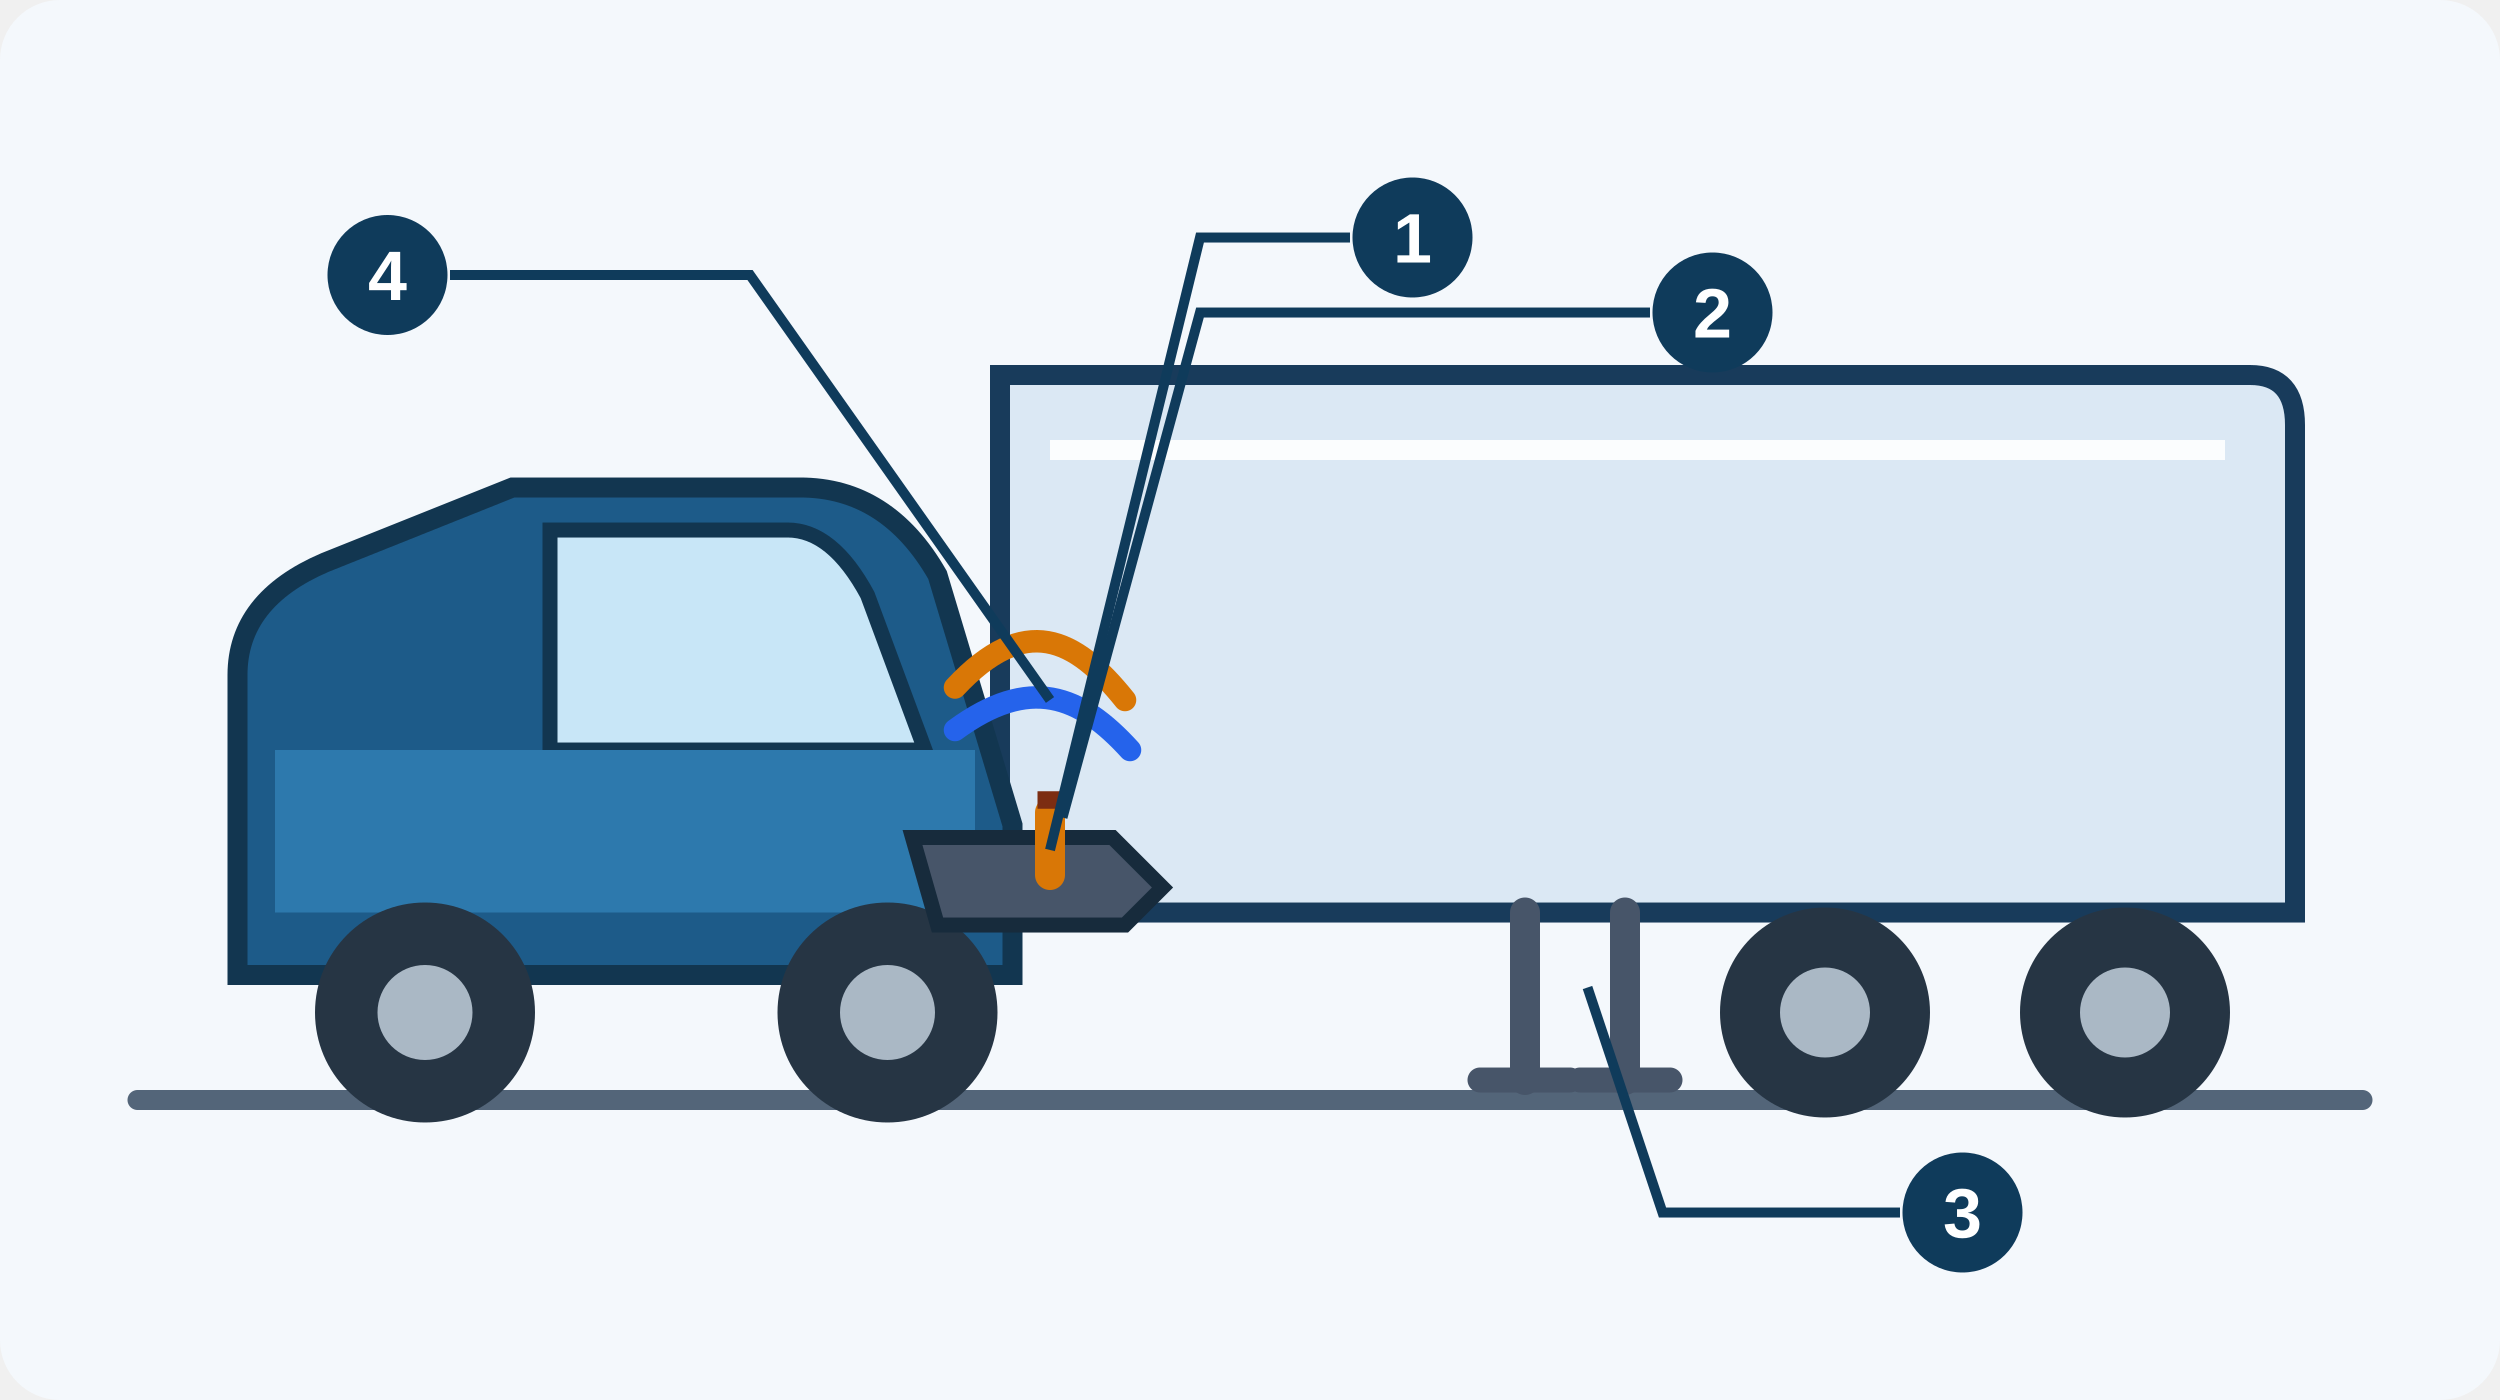
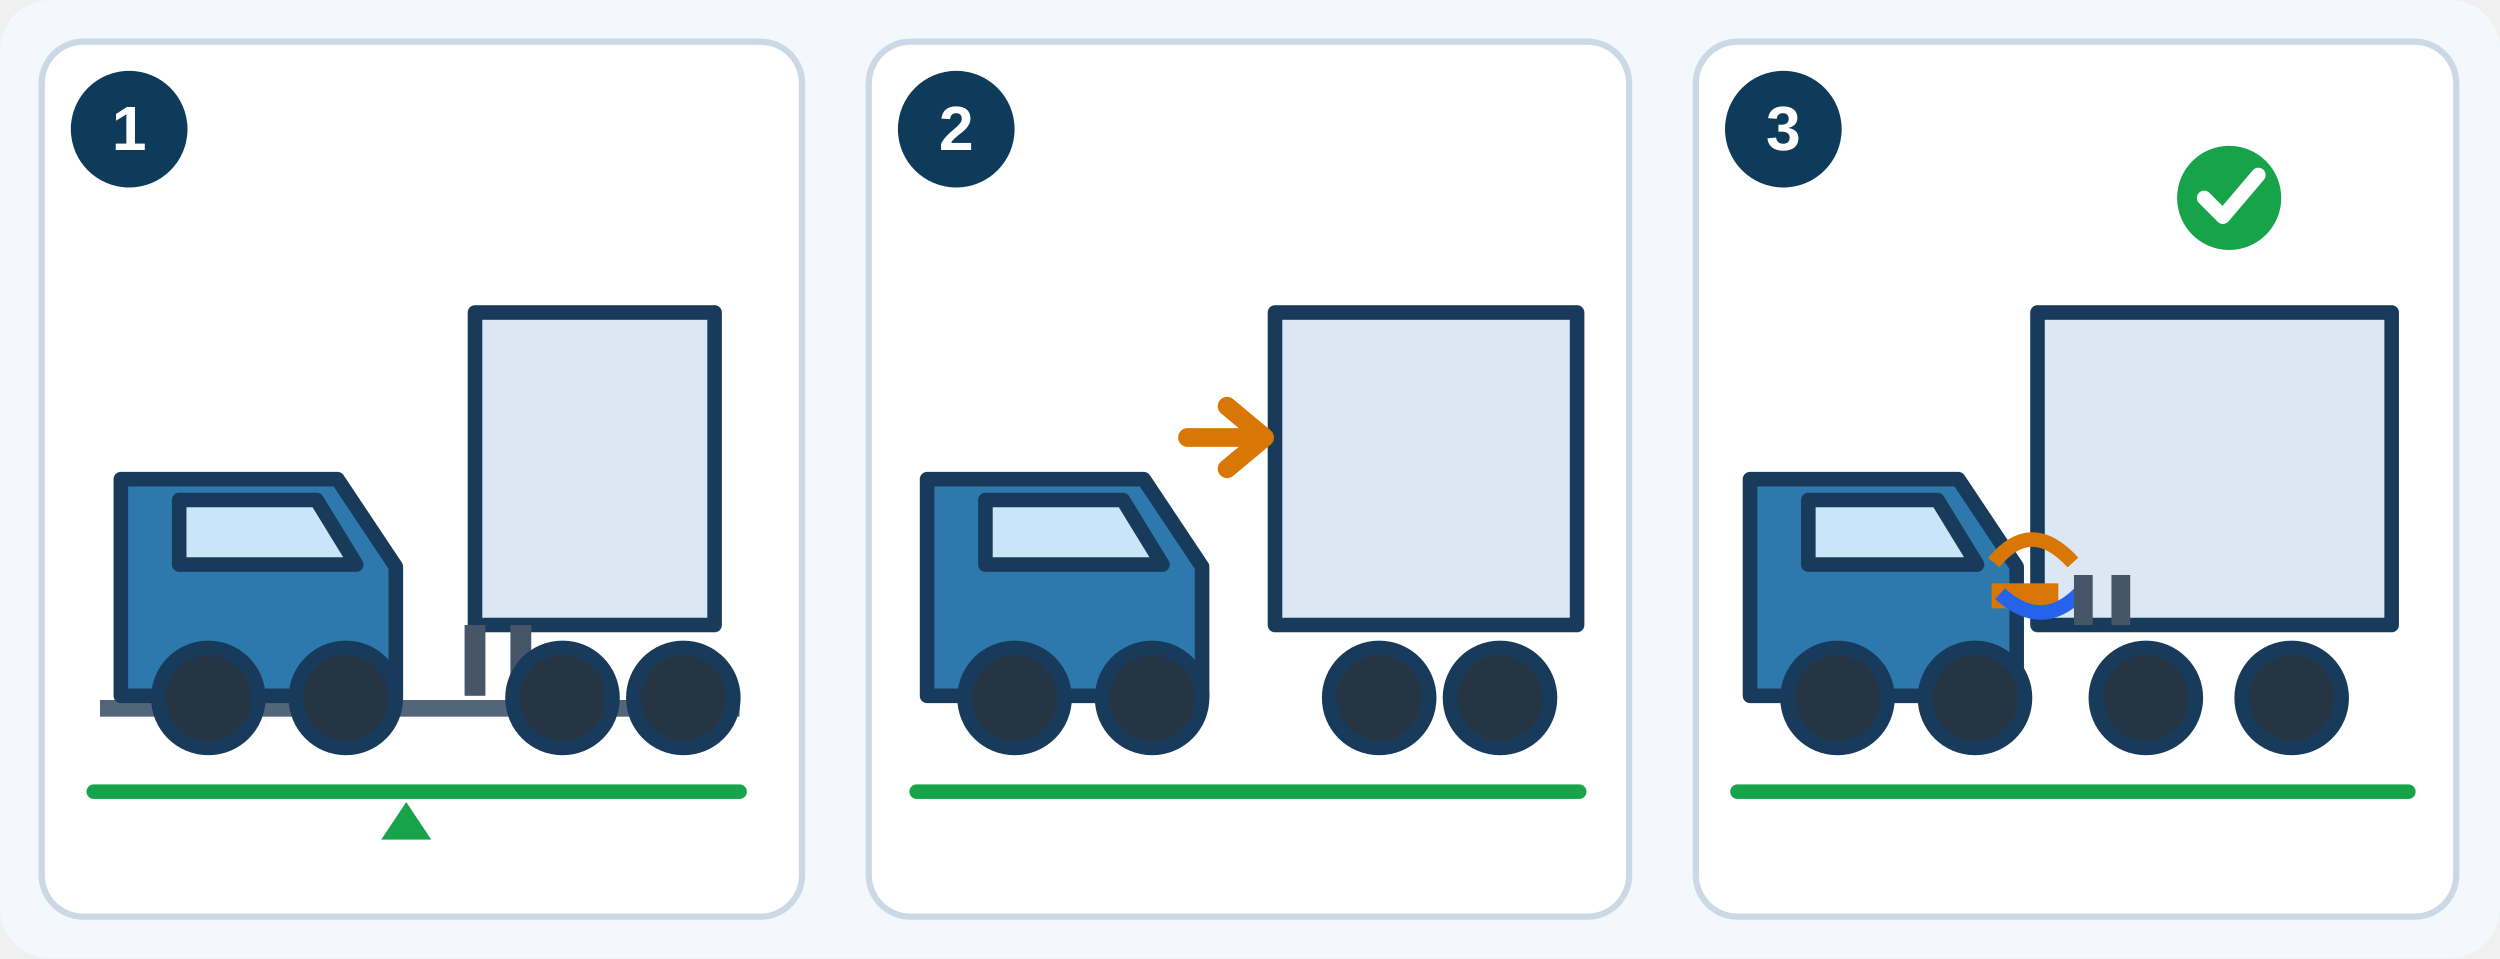
- <svg xmlns="http://www.w3.org/2000/svg" viewBox="0 0 1000 560" role="img" aria-labelledby="title desc">
-   <rect width="1000" height="560" rx="24" fill="#f4f8fc" />
-   <path d="M55 440H945" stroke="#536579" stroke-width="8" stroke-linecap="round" />
-   <path d="M400 150H900Q918 150 918 170V365H400Z" fill="#dbe8f4" stroke="#183b5b" stroke-width="8" />
-   <path d="M420 180H890" stroke="#fff" stroke-width="8" opacity=".9" />
-   <circle cx="730" cy="405" r="42" fill="#263544" />
-   <circle cx="730" cy="405" r="18" fill="#aab8c5" />
-   <circle cx="850" cy="405" r="42" fill="#263544" />
-   <circle cx="850" cy="405" r="18" fill="#aab8c5" />
-   <path d="M95 270Q95 240 130 225L205 195H320Q355 195 375 230L405 330V390H95Z" fill="#1d5b89" stroke="#123650" stroke-width="8" />
-   <path d="M220 212H315Q333 212 347 238L370 300H220Z" fill="#c8e6f7" stroke="#123650" stroke-width="6" />
-   <path d="M110 300H390V365H110Z" fill="#2d79ad" />
-   <circle cx="170" cy="405" r="44" fill="#263544" />
-   <circle cx="170" cy="405" r="19" fill="#aab8c5" />
-   <circle cx="355" cy="405" r="44" fill="#263544" />
-   <circle cx="355" cy="405" r="19" fill="#aab8c5" />
-   <path d="M365 335L445 335L465 355L450 370H375Z" fill="#475569" stroke="#172b3c" stroke-width="6" />
-   <path d="M420 325V350" stroke="#d97706" stroke-width="12" stroke-linecap="round" />
-   <path d="M415 320L425 320" stroke="#7c2d12" stroke-width="7" />
-   <path d="M610 365V432M650 365V432" stroke="#475569" stroke-width="12" stroke-linecap="round" />
-   <path d="M592 432H628M632 432H668" stroke="#475569" stroke-width="10" stroke-linecap="round" />
-   <path d="M382 275C410 245 430 255 450 280" fill="none" stroke="#d97706" stroke-width="9" stroke-linecap="round" />
-   <path d="M382 292C412 270 432 278 452 300" fill="none" stroke="#2563eb" stroke-width="9" stroke-linecap="round" />
-   <g fill="none" stroke="#0f3b5b" stroke-width="4">
-     <path d="M420 340L480 95H540" />
-     <path d="M425 327L480 125H660" />
-     <path d="M635 395L665 485H760" />
-     <path d="M420 280L300 110H180" />
+ <svg xmlns="http://www.w3.org/2000/svg" viewBox="0 0 1200 460" role="img" aria-labelledby="title desc">
+   <rect width="1200" height="460" rx="24" fill="#f4f8fc" />
+   <g font-family="Arial,sans-serif" font-weight="700" text-anchor="middle">
+     <rect x="20" y="20" width="365" height="420" rx="20" fill="#fff" stroke="#cbd8e5" stroke-width="3" />
+     <rect x="417" y="20" width="365" height="420" rx="20" fill="#fff" stroke="#cbd8e5" stroke-width="3" />
+     <rect x="814" y="20" width="365" height="420" rx="20" fill="#fff" stroke="#cbd8e5" stroke-width="3" />
+     <circle cx="62" cy="62" r="28" fill="#0f3b5b" />
+     <text x="62" y="72" font-size="30" fill="#fff">1</text>
+     <circle cx="459" cy="62" r="28" fill="#0f3b5b" />
+     <text x="459" y="72" font-size="30" fill="#fff">2</text>
+     <circle cx="856" cy="62" r="28" fill="#0f3b5b" />
+     <text x="856" y="72" font-size="30" fill="#fff">3</text>
  </g>
-   <g font-family="Arial,sans-serif" font-size="28" font-weight="700" text-anchor="middle">
-     <circle cx="565" cy="95" r="24" fill="#0f3b5b" />
-     <text x="565" y="105" fill="#fff">1</text>
-     <circle cx="685" cy="125" r="24" fill="#0f3b5b" />
-     <text x="685" y="135" fill="#fff">2</text>
-     <circle cx="785" cy="485" r="24" fill="#0f3b5b" />
-     <text x="785" y="495" fill="#fff">3</text>
-     <circle cx="155" cy="110" r="24" fill="#0f3b5b" />
-     <text x="155" y="120" fill="#fff">4</text>
+   <g stroke="#183b5b" stroke-width="7" stroke-linejoin="round">
+     <path d="M48 340H355" stroke="#536579" stroke-width="8" />
+     <path d="M58 230h104l28 42v62H58z" fill="#2d79ad" />
+     <path d="M86 240h66l19 31H86z" fill="#c8e6f7" />
+     <circle cx="100" cy="335" r="24" fill="#263544" />
+     <circle cx="166" cy="335" r="24" fill="#263544" />
+     <path d="M228 150h115v150H228z" fill="#dbe8f4" />
+     <path d="M228 300v34M250 300v34" stroke="#475569" stroke-width="10" />
+     <circle cx="270" cy="335" r="24" fill="#263544" />
+     <circle cx="328" cy="335" r="24" fill="#263544" />
  </g>
+   <path d="M45 380H355" stroke="#16a34a" stroke-width="7" stroke-linecap="round" />
+   <path d="M195 385l-12 18h24z" fill="#16a34a" />
+   <g stroke="#183b5b" stroke-width="7" stroke-linejoin="round">
+     <path d="M445 230h104l28 42v62H445z" fill="#2d79ad" />
+     <path d="M473 240h66l19 31h-85z" fill="#c8e6f7" />
+     <circle cx="487" cy="335" r="24" fill="#263544" />
+     <circle cx="553" cy="335" r="24" fill="#263544" />
+     <path d="M612 150h145v150H612z" fill="#dbe8f4" />
+     <circle cx="662" cy="335" r="24" fill="#263544" />
+     <circle cx="720" cy="335" r="24" fill="#263544" />
+   </g>
+   <path d="M570 210H600" stroke="#d97706" stroke-width="9" stroke-linecap="round" />
+   <path d="M589 195l18 15-18 15" fill="none" stroke="#d97706" stroke-width="9" stroke-linecap="round" stroke-linejoin="round" />
+   <path d="M440 380H758" stroke="#16a34a" stroke-width="7" stroke-linecap="round" />
+   <g stroke="#183b5b" stroke-width="7" stroke-linejoin="round">
+     <path d="M840 230h100l28 42v62H840z" fill="#2d79ad" />
+     <path d="M868 240h62l19 31h-81z" fill="#c8e6f7" />
+     <circle cx="882" cy="335" r="24" fill="#263544" />
+     <circle cx="948" cy="335" r="24" fill="#263544" />
+     <path d="M978 150h170v150H978z" fill="#dbe8f4" />
+     <circle cx="1030" cy="335" r="24" fill="#263544" />
+     <circle cx="1100" cy="335" r="24" fill="#263544" />
+     <path d="M956 286h32" stroke="#d97706" stroke-width="12" />
+     <path d="M957 270q18 -22 38 0" fill="none" stroke="#d97706" stroke-width="7" />
+     <path d="M960 285q20 18 38 0" fill="none" stroke="#2563eb" stroke-width="7" />
+     <path d="M1000 300v-24M1018 300v-24" stroke="#475569" stroke-width="9" />
+   </g>
+   <path d="M834 380H1156" stroke="#16a34a" stroke-width="7" stroke-linecap="round" />
+   <circle cx="1070" cy="95" r="25" fill="#16a34a" />
+   <path d="M1058 95l9 9 17-20" fill="none" stroke="#fff" stroke-width="7" stroke-linecap="round" stroke-linejoin="round" />
</svg>
